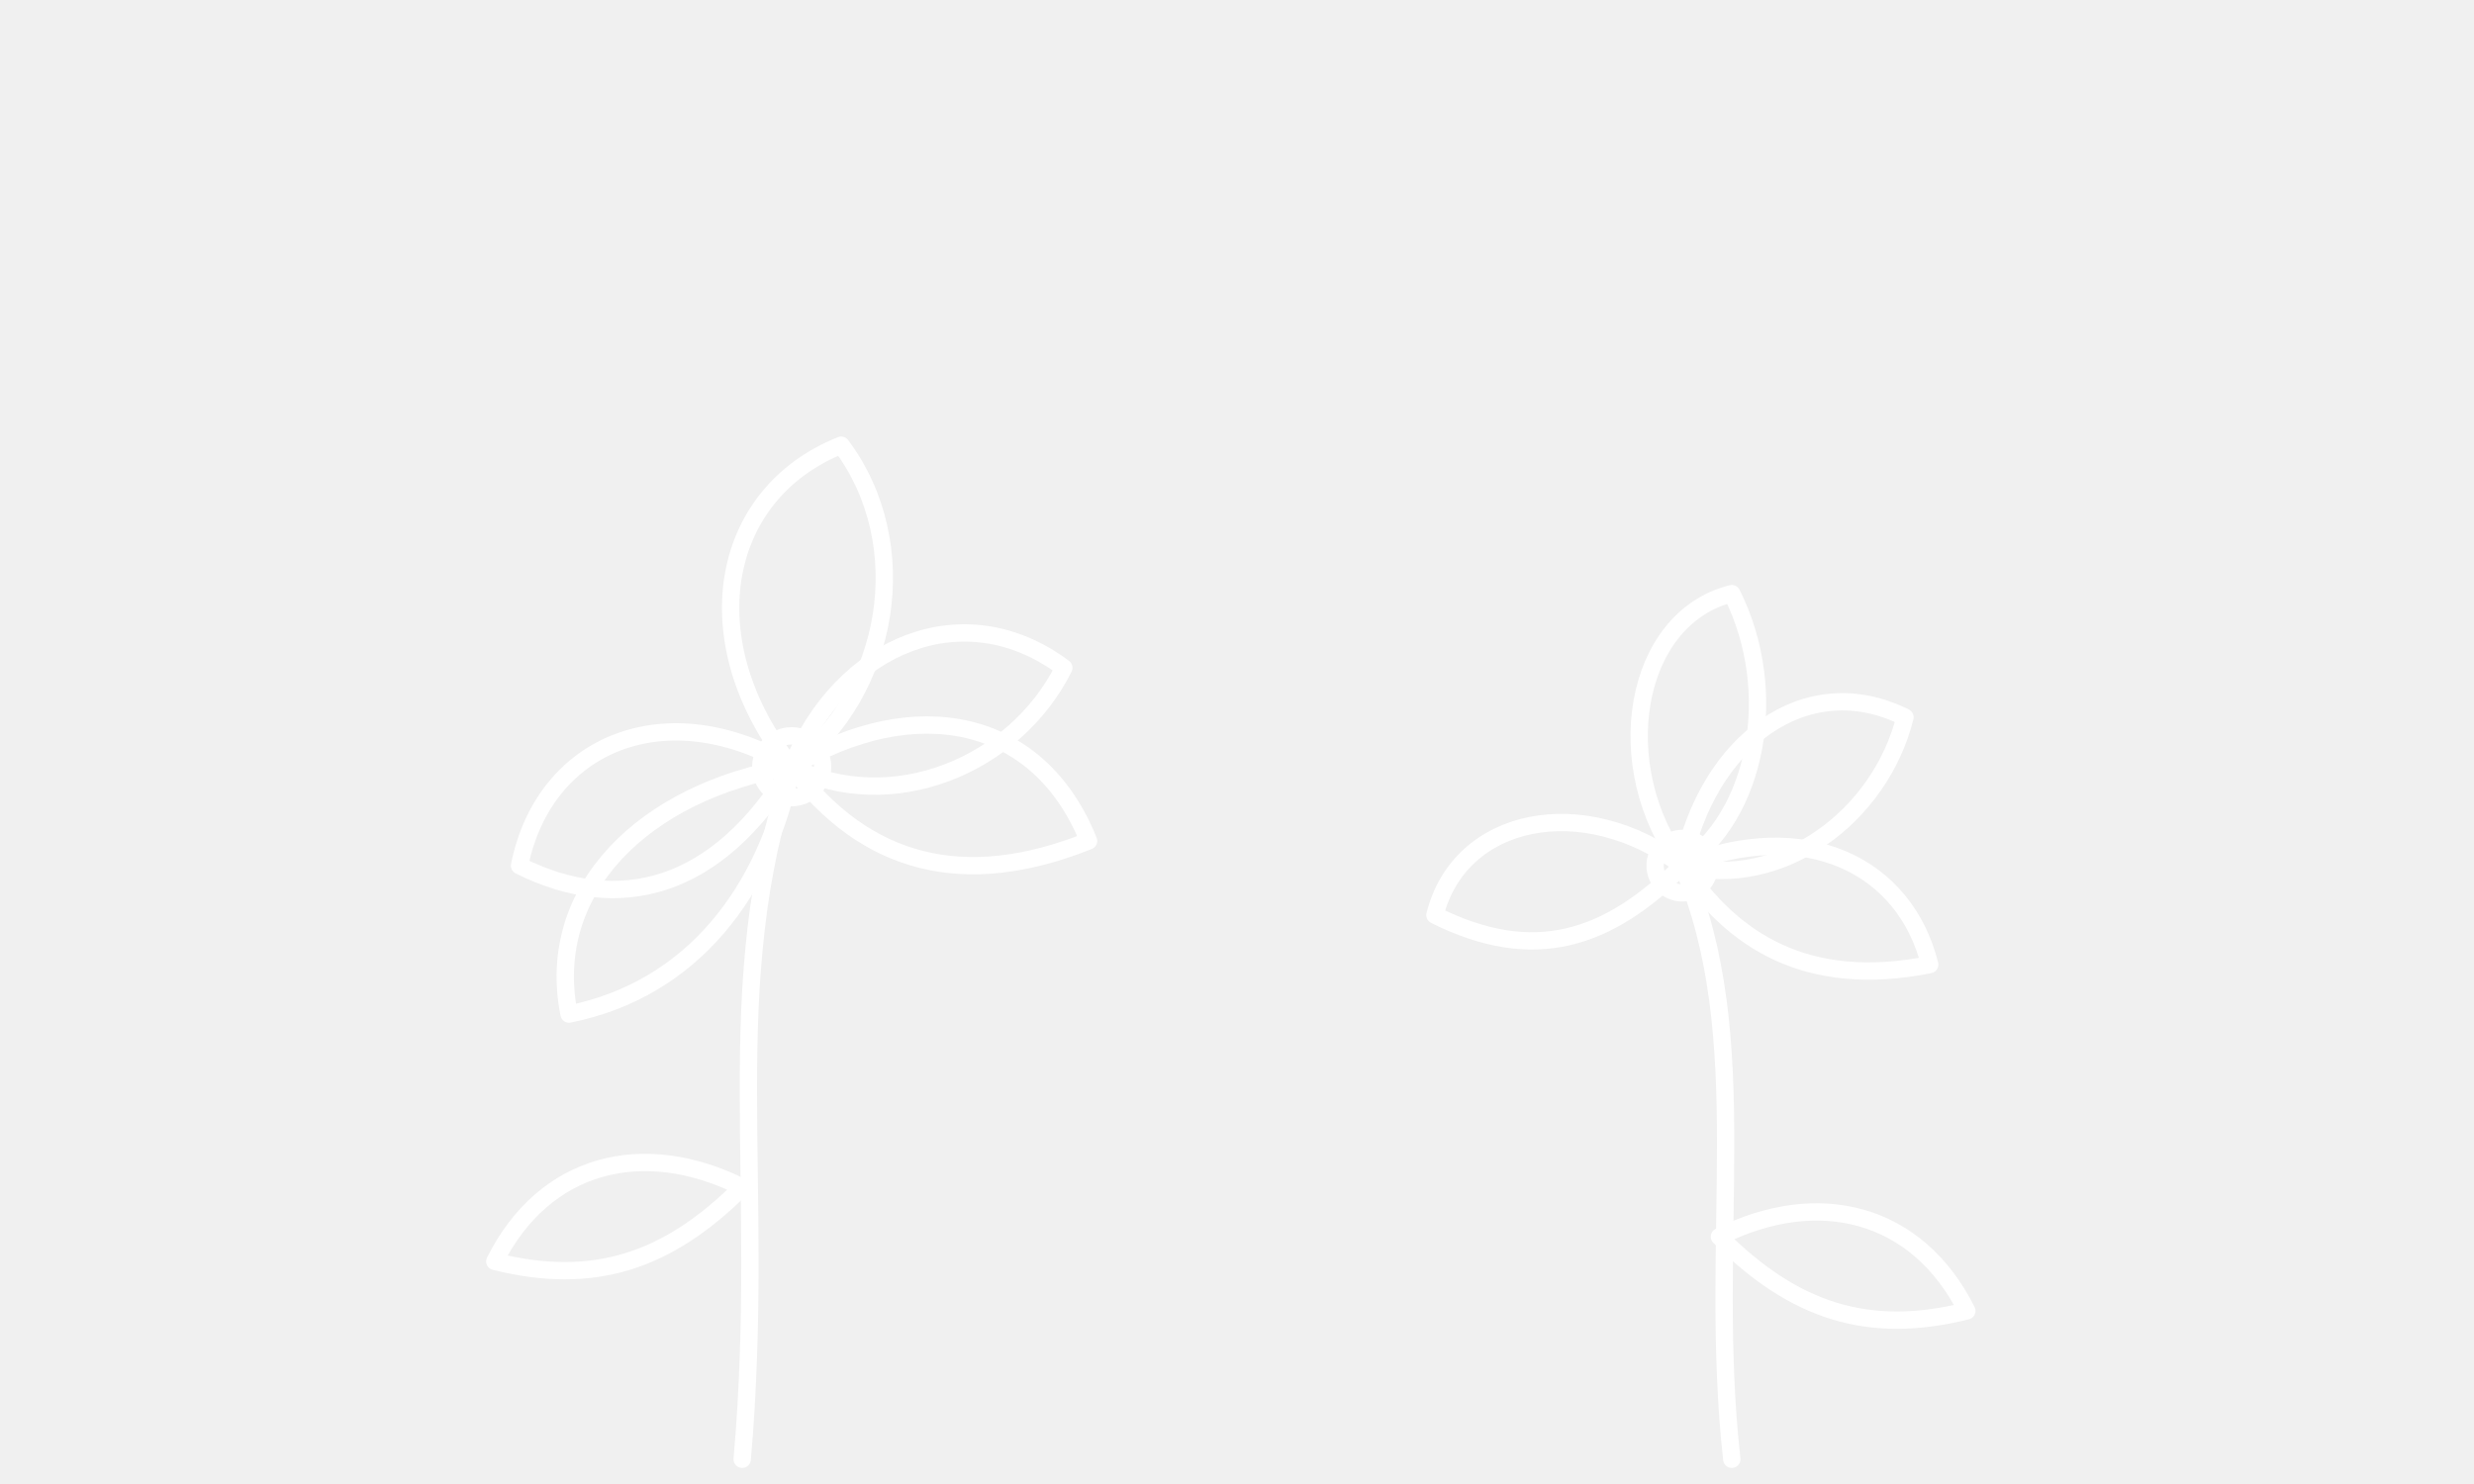
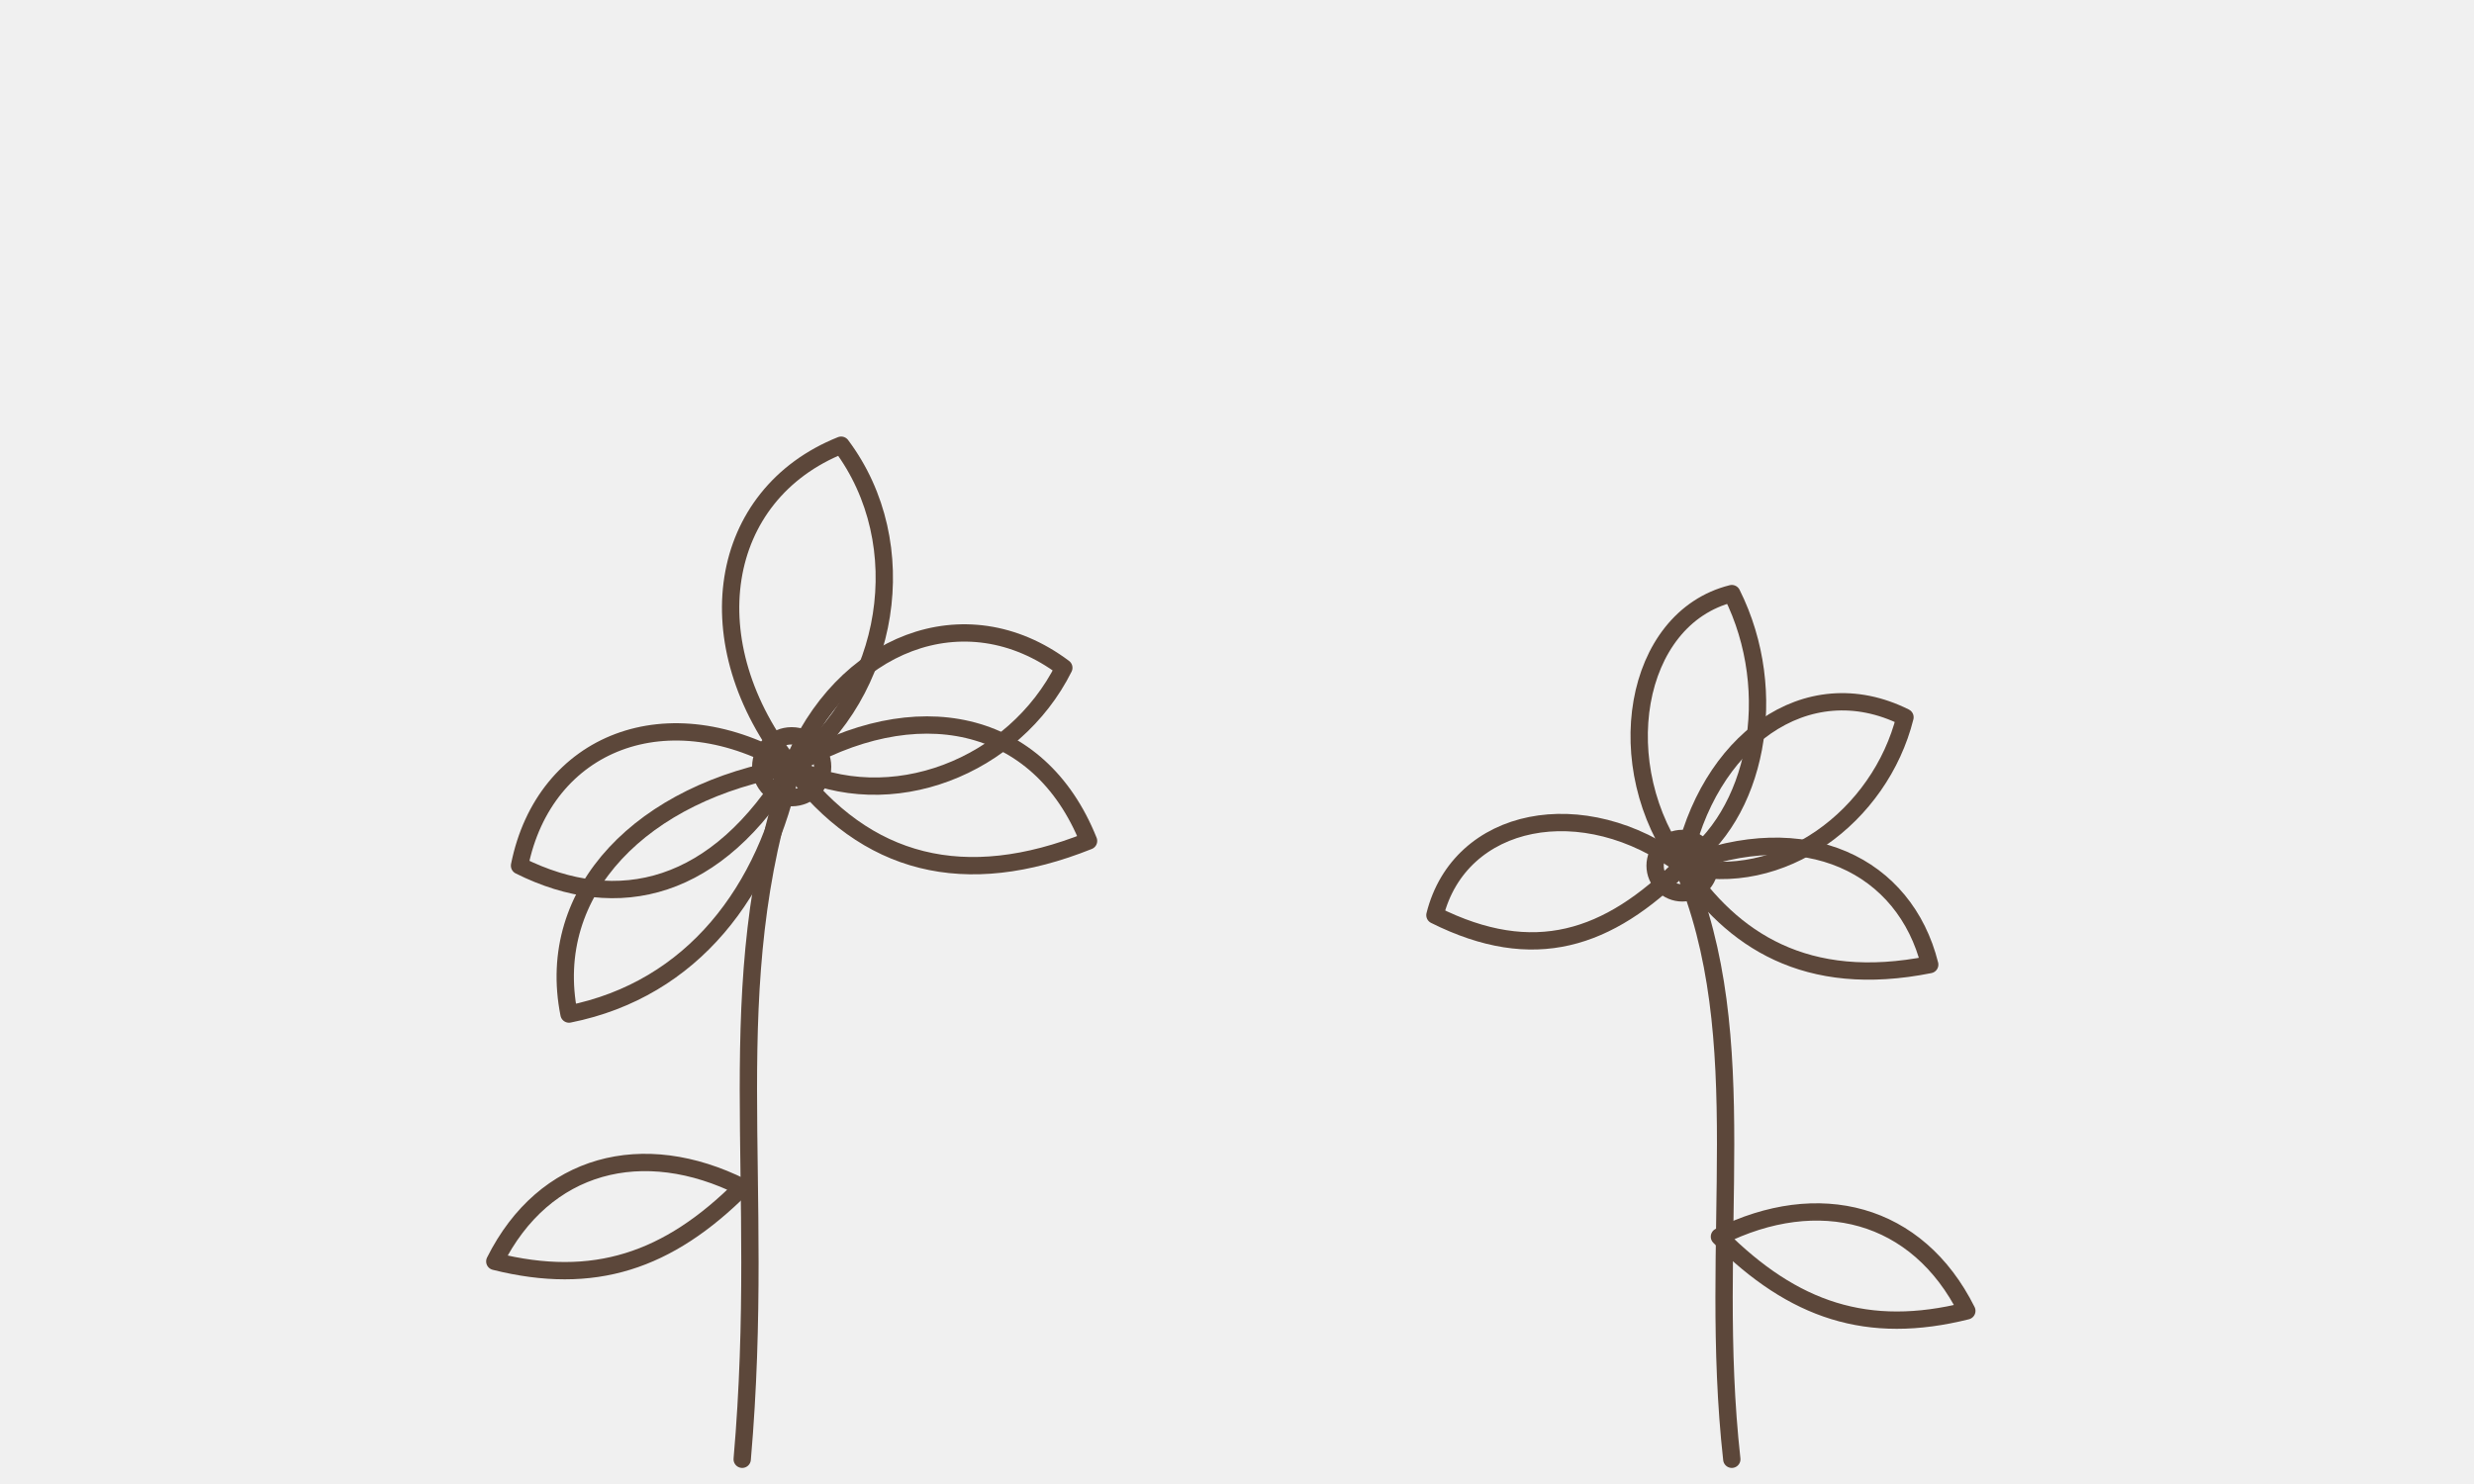
- <svg xmlns="http://www.w3.org/2000/svg" viewBox="0 0 200 120" fill="none" stroke="#fff" stroke-width="1.4" stroke-linecap="round" stroke-linejoin="round">
+ <svg xmlns="http://www.w3.org/2000/svg" viewBox="0 0 200 120" fill="none" stroke="#5c473a" stroke-width="1.4" stroke-linecap="round" stroke-linejoin="round">
  <path d="M60 118 C 62 95, 58 80, 64 62" />
  <path d="M64 62 c -10 -6, -20 -2, -22 8 c 8 4, 16 2, 22 -8 z" />
  <path d="M64 62 c 4 -10, 14 -14, 22 -8 c -4 8, -14 12, -22 8 z" />
  <path d="M64 62 c -8 -10, -6 -22, 4 -26 c 6 8, 4 20, -4 26 z" />
  <path d="M64 62 c 10 -6, 20 -4, 24 6 c -10 4, -18 2, -24 -6 z" />
  <path d="M64 62 c -12 2, -20 10, -18 20 c 10 -2, 16 -10, 18 -20 z" />
  <circle cx="64" cy="62" r="2.5" />
  <path d="M60 96 c -8 -4, -16 -2, -20 6 c 8 2, 14 0, 20 -6 z" />
  <path d="M140 118 C 138 100, 142 84, 136 70" />
  <path d="M136 70 c -8 -6, -18 -4, -20 4 c 8 4, 14 2, 20 -4 z" />
  <path d="M136 70 c 2 -10, 10 -16, 18 -12 c -2 8, -10 14, -18 12 z" />
  <path d="M136 70 c -6 -8, -4 -20, 4 -22 c 4 8, 2 18, -4 22 z" />
  <path d="M136 70 c 10 -4, 18 0, 20 8 c -10 2, -16 -2, -20 -8 z" />
  <circle cx="136" cy="70" r="2.2" />
  <path d="M139 100 c 8 -4, 16 -2, 20 6 c -8 2, -14 0, -20 -6 z" />
</svg>
